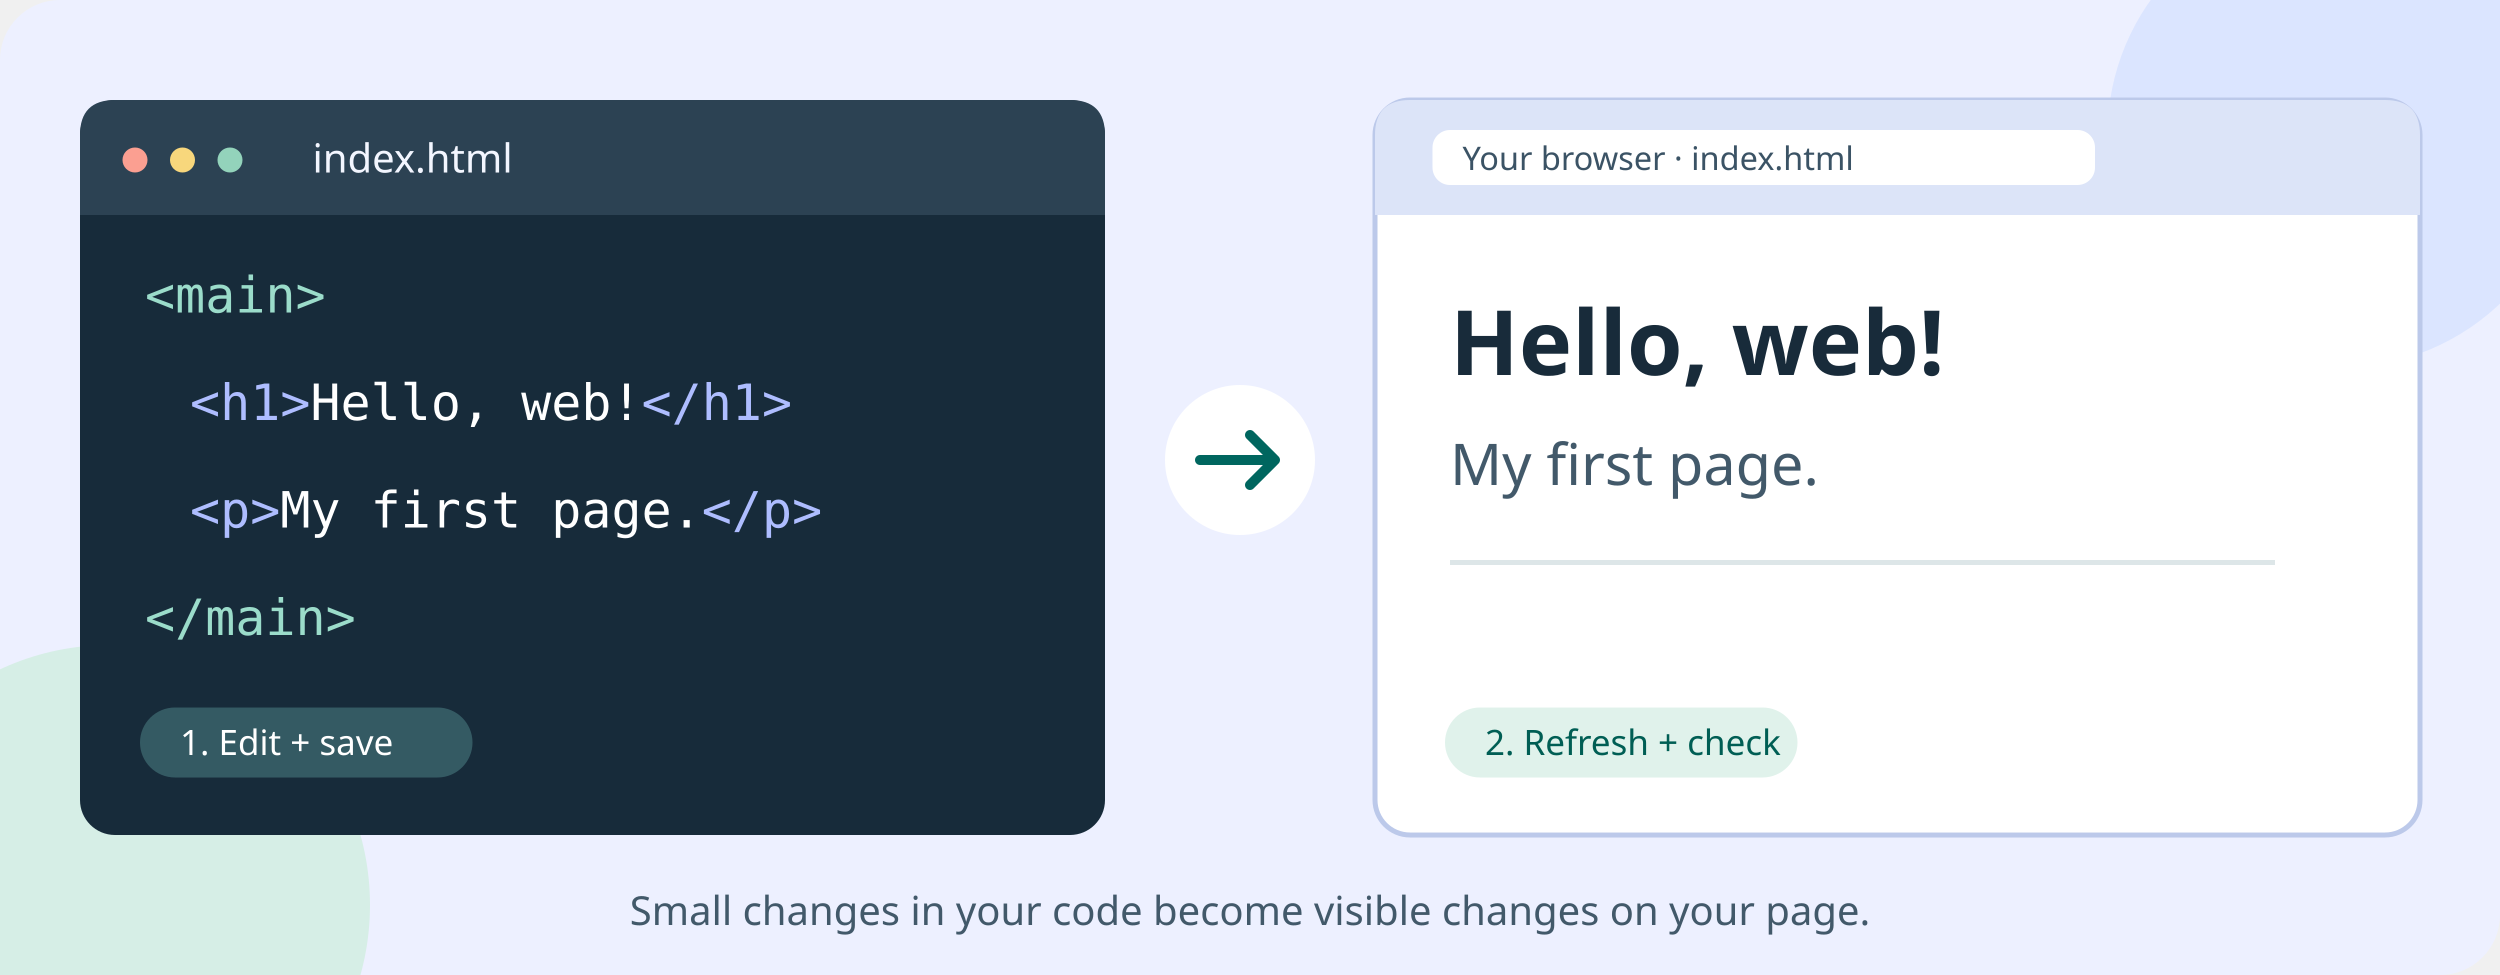
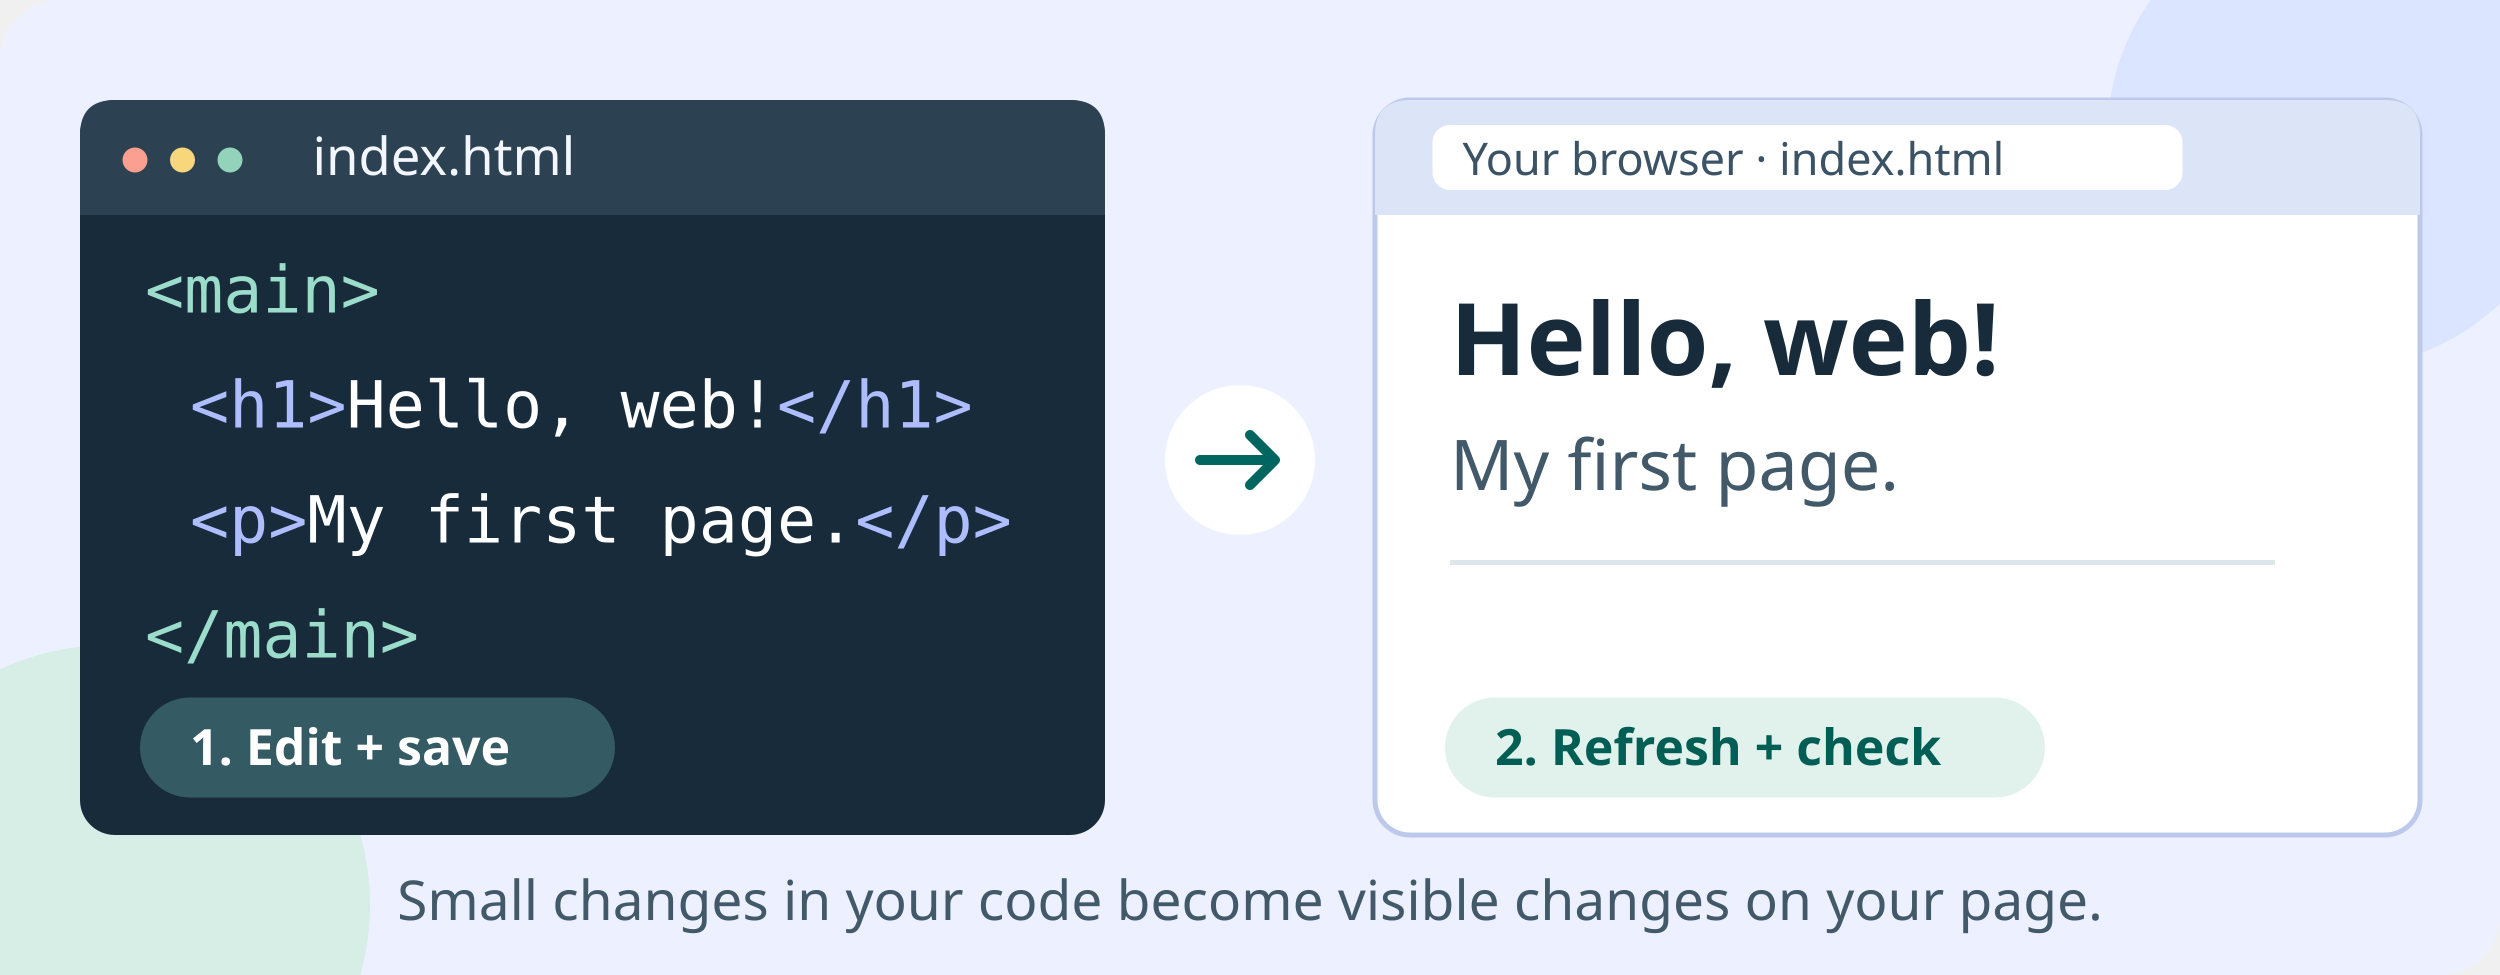
<svg xmlns="http://www.w3.org/2000/svg" width="1000" height="390" viewBox="0 0 1000 390">
  <rect width="1000" height="390" rx="24" fill="#edf0ff" />
  <circle cx="936" cy="54" r="93" fill="#dbe5ff" />
  <circle cx="44" cy="362" r="104" fill="#d6eee6" />
  <rect x="32" y="40" width="410" height="294" rx="14" fill="#172b3a" />
  <path d="M46 40h382q14 0 14 14v32H32V54q0-14 14-14" fill="#2c4253" />
  <circle cx="54" cy="64" r="5" fill="#fb9f91" />
  <circle cx="73" cy="64" r="5" fill="#f8d77c" />
  <circle cx="92" cy="64" r="5" fill="#93d3bb" />
-   <text x="125" y="69" font-family="sans-serif" font-size="16" fill="#f3f6ff">index.html</text>
-   <g font-family="monospace" font-size="20">
+   <text x="125" y="70" font-family="sans-serif" font-size="21" fill="#f3f6ff">index.html</text>
+   <g font-family="monospace" font-size="26">
    <text x="58" y="125" fill="#9bdcca">&lt;main&gt;</text>
-     <text x="76" y="168" fill="#aebdff">&lt;h1&gt;<tspan fill="#fff">Hello, web!</tspan>&lt;/h1&gt;</text>
-     <text x="76" y="211" fill="#aebdff">&lt;p&gt;<tspan fill="#fff">My first page.</tspan>&lt;/p&gt;</text>
-     <text x="58" y="254" fill="#9bdcca">&lt;/main&gt;</text>
+     <text x="76" y="171" fill="#aebdff">&lt;h1&gt;<tspan fill="#fff">Hello, web!</tspan>&lt;/h1&gt;</text>
+     <text x="76" y="217" fill="#aebdff">&lt;p&gt;<tspan fill="#fff">My first page.</tspan>&lt;/p&gt;</text>
+     <text x="58" y="263" fill="#9bdcca">&lt;/main&gt;</text>
  </g>
-   <rect x="56" y="283" width="133" height="28" rx="14" fill="#345a63" />
-   <text x="72" y="302" font-family="sans-serif" font-size="14" fill="#fff">1. Edit + save</text>
+   <rect x="56" y="279" width="190" height="40" rx="20" fill="#345a63" />
+   <text x="76" y="306" font-family="sans-serif" font-size="20" font-weight="700" fill="#fff">1. Edit + save</text>
  <circle cx="496" cy="184" r="30" fill="#fff" />
  <path d="M480 184h30m-10-10 10 10-10 10" fill="none" stroke="#00665f" stroke-width="4" stroke-linecap="round" stroke-linejoin="round" />
  <rect x="550" y="40" width="418" height="294" rx="14" fill="#fff" stroke="#bcc9ea" stroke-width="2" />
  <path d="M564 40h390q14 0 14 14v32H550V54q0-14 14-14" fill="#dce4f8" />
-   <rect x="573" y="52" width="265" height="22" rx="7" fill="#fff" />
-   <text x="585" y="68" font-family="sans-serif" font-size="13" fill="#3b5365">Your browser · index.html</text>
-   <text x="580" y="150" font-family="sans-serif" font-size="36" font-weight="700" fill="#182b3a">Hello, web!</text>
-   <text x="580" y="194" font-family="sans-serif" font-size="23" fill="#42596a">My first page.</text>
+   <rect x="573" y="50" width="300" height="26" rx="7" fill="#fff" />
+   <text x="585" y="70" font-family="sans-serif" font-size="18" fill="#3b5365">Your browser · index.html</text>
+   <text x="580" y="150" font-family="sans-serif" font-size="40" font-weight="700" fill="#182b3a">Hello, web!</text>
+   <text x="580" y="196" font-family="sans-serif" font-size="28" fill="#42596a">My first page.</text>
  <path d="M580 225h330" stroke="#dde6e8" stroke-width="2" />
-   <rect x="578" y="283" width="141" height="28" rx="14" fill="#e0f2eb" />
-   <text x="594" y="302" font-family="sans-serif" font-size="14" fill="#005e54">2. Refresh + check</text>
-   <text x="500" y="370" text-anchor="middle" font-family="sans-serif" font-size="16" fill="#42596a">Small changes in your code become visible changes on your page.</text>
+   <rect x="578" y="279" width="240" height="40" rx="20" fill="#e0f2eb" />
+   <text x="598" y="306" font-family="sans-serif" font-size="20" font-weight="700" fill="#005e54">2. Refresh + check</text>
+   <text x="500" y="368" text-anchor="middle" font-family="sans-serif" font-size="22" fill="#42596a">Small changes in your code become visible changes on your page.</text>
</svg>
